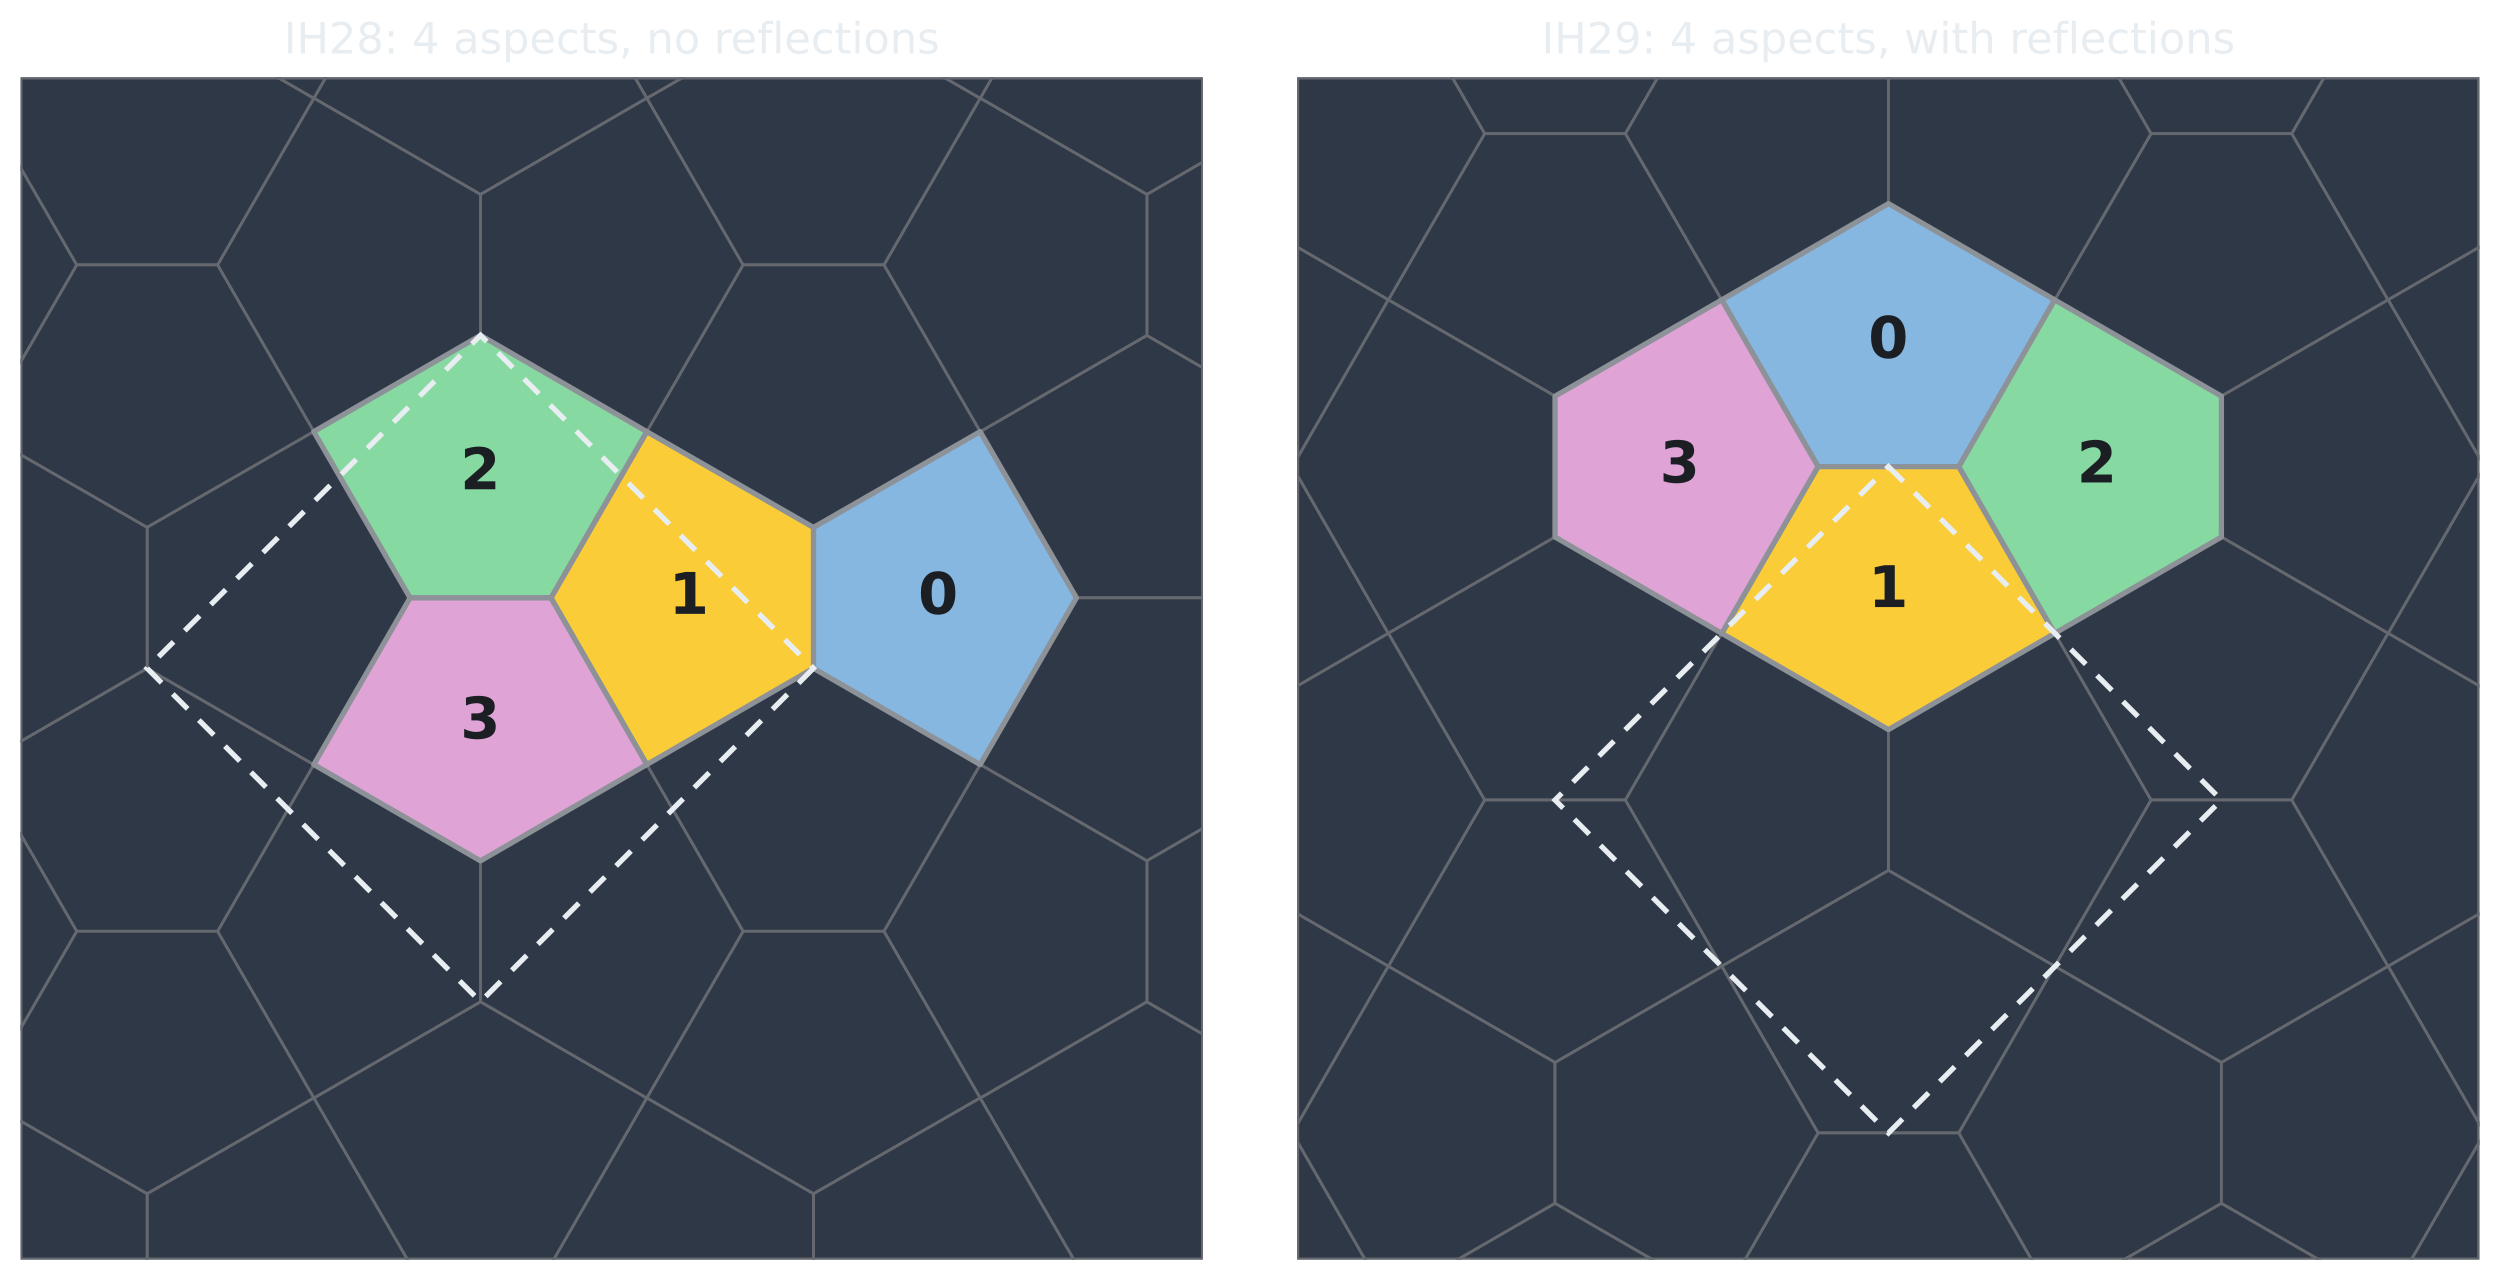
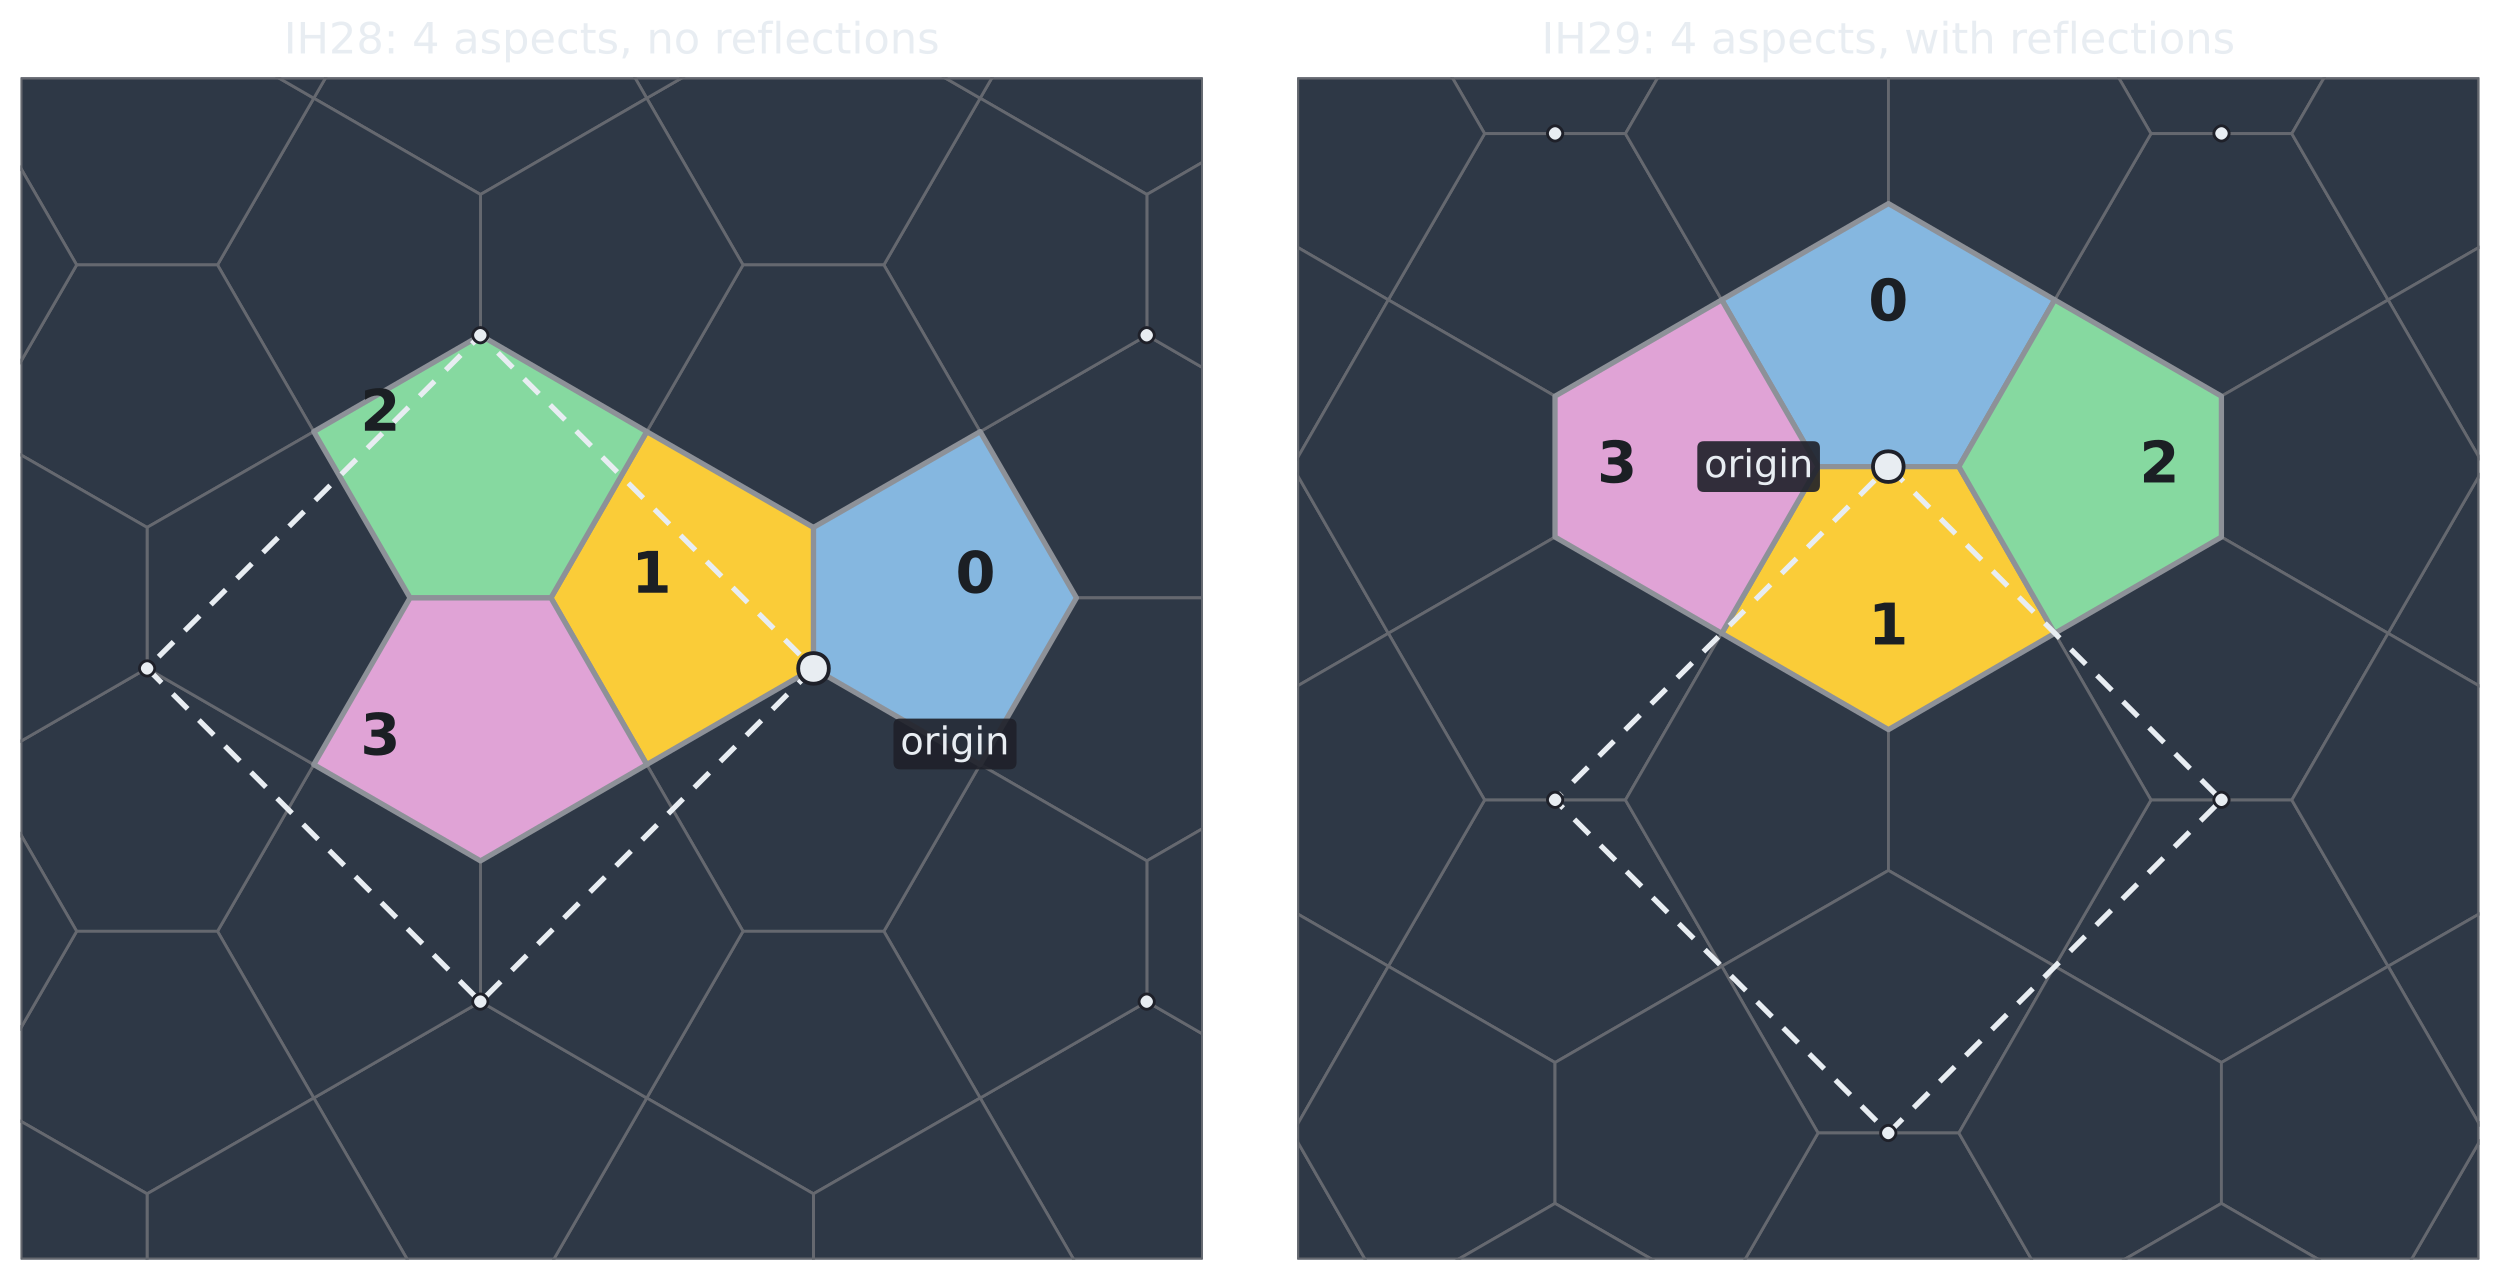
<svg xmlns="http://www.w3.org/2000/svg" xmlns:xlink="http://www.w3.org/1999/xlink" width="521.856pt" height="267.217pt" viewBox="0 0 521.856 267.217" version="1.1">
  <defs>
    <style type="text/css">*{stroke-linejoin: round; stroke-linecap: butt}</style>
  </defs>
  <g id="figure_1">
    <g id="patch_1">
      <path d="M0 267.2L521.9 267.2L521.9 0L0 0L0 267.2z" style="fill: none" />
    </g>
    <g id="axes_1">
      <g id="PolyCollection_1" clip-path="url(#pec76a1e993)" style="stroke: #65686f; stroke-width: 0.6">
        <path d="M254.1 -14.3L224.7 -14.3L204.6 20.5L239.4 40.6L274.1 20.5z" fill="#2e3846" />
        <path d="M224.7 124.8L254.1 124.8L274.1 90.1L239.4 70.0L204.6 90.1z" fill="#2e3846" />
        <path d="M254.1 124.8L224.7 124.8L204.6 159.6L239.4 179.7L274.1 159.6z" fill="#2e3846" />
        <path d="M239.4 40.6L239.4 70.0L274.1 90.1L294.2 55.3L274.1 20.5z" fill="#2e3846" />
        <path d="M239.4 70.0L239.4 40.6L204.6 20.5L184.5 55.3L204.6 90.1z" fill="#2e3846" />
        <path d="M155.1 55.3L184.5 55.3L204.6 20.5L169.8 0.4L135.0 20.5z" fill="#2e3846" />
        <path d="M184.5 55.3L155.1 55.3L135.0 90.1L169.8 110.1L204.6 90.1z" fill="#2e3846" />
        <path d="M169.8 -29.0L169.8 0.4L204.6 20.5L224.7 -14.3L204.6 -49.0z" fill="#2e3846" />
        <path d="M169.8 0.4L169.8 -29.0L135.0 -49.0L115.0 -14.3L135.0 20.5z" fill="#2e3846" />
        <path d="M115.0 -14.3L85.6 -14.3L65.5 20.5L100.3 40.6L135.0 20.5z" fill="#2e3846" />
        <path d="M224.7 263.9L254.1 263.9L274.1 229.2L239.4 209.1L204.6 229.2z" fill="#2e3846" />
        <path d="M239.4 179.7L239.4 209.1L274.1 229.2L294.2 194.4L274.1 159.6z" fill="#2e3846" />
        <path d="M239.4 209.1L239.4 179.7L204.6 159.6L184.5 194.4L204.6 229.2z" fill="#2e3846" />
        <path d="M155.1 194.4L184.5 194.4L204.6 159.6L169.8 139.5L135.0 159.6z" fill="#2e3846" />
        <path d="M184.5 194.4L155.1 194.4L135.0 229.2L169.8 249.2L204.6 229.2z" fill="#2e3846" />
        <path d="M169.8 110.1L169.8 139.5L204.6 159.6L224.7 124.8L204.6 90.1z" fill="#2e3846" />
        <path d="M169.8 139.5L169.8 110.1L135.0 90.1L115.0 124.8L135.0 159.6z" fill="#2e3846" />
        <path d="M85.6 124.8L115.0 124.8L135.0 90.1L100.3 70.0L65.5 90.1z" fill="#2e3846" />
        <path d="M115.0 124.8L85.6 124.8L65.5 159.6L100.3 179.7L135.0 159.6z" fill="#2e3846" />
        <path d="M100.3 40.6L100.3 70.0L135.0 90.1L155.1 55.3L135.0 20.5z" fill="#2e3846" />
        <path d="M100.3 70.0L100.3 40.6L65.5 20.5L45.4 55.3L65.5 90.1z" fill="#2e3846" />
        <path d="M16.0 55.3L45.4 55.3L65.5 20.5L30.7 0.4L-4.1 20.5z" fill="#2e3846" />
        <path d="M45.4 55.3L16.0 55.3L-4.1 90.1L30.7 110.1L65.5 90.1z" fill="#2e3846" />
        <path d="M30.7 -29.0L30.7 0.4L65.5 20.5L85.6 -14.3L65.5 -49.0z" fill="#2e3846" />
        <path d="M169.8 249.2L169.8 278.6L204.6 298.7L224.7 263.9L204.6 229.2z" fill="#2e3846" />
        <path d="M169.8 278.6L169.8 249.2L135.0 229.2L115.0 263.9L135.0 298.7z" fill="#2e3846" />
        <path d="M85.6 263.9L115.0 263.9L135.0 229.2L100.3 209.1L65.5 229.2z" fill="#2e3846" />
        <path d="M100.3 179.7L100.3 209.1L135.0 229.2L155.1 194.4L135.0 159.6z" fill="#2e3846" />
        <path d="M100.3 209.1L100.3 179.7L65.5 159.6L45.4 194.4L65.5 229.2z" fill="#2e3846" />
        <path d="M16.0 194.4L45.4 194.4L65.5 159.6L30.7 139.5L-4.1 159.6z" fill="#2e3846" />
        <path d="M45.4 194.4L16.0 194.4L-4.1 229.2L30.7 249.2L65.5 229.2z" fill="#2e3846" />
        <path d="M30.7 110.1L30.7 139.5L65.5 159.6L85.6 124.8L65.5 90.1z" fill="#2e3846" />
        <path d="M30.7 139.5L30.7 110.1L-4.1 90.1L-24.1 124.8L-4.1 159.6z" fill="#2e3846" />
        <path d="M-38.8 40.6L-38.8 70.0L-4.1 90.1L16.0 55.3L-4.1 20.5z" fill="#2e3846" />
        <path d="M30.7 249.2L30.7 278.6L65.5 298.7L85.6 263.9L65.5 229.2z" fill="#2e3846" />
        <path d="M30.7 278.6L30.7 249.2L-4.1 229.2L-24.1 263.9L-4.1 298.7z" fill="#2e3846" />
        <path d="M-38.8 179.7L-38.8 209.1L-4.1 229.2L16.0 194.4L-4.1 159.6z" fill="#2e3846" />
      </g>
      <g id="PolyCollection_2" clip-path="url(#pec76a1e993)" style="stroke: #8d9198; stroke-width: 1.1">
        <path d="M169.8 110.1L169.8 139.5L204.6 159.6L224.7 124.8L204.6 90.1z" fill="#85b7e0" />
        <path d="M169.8 139.5L169.8 110.1L135.0 90.1L115.0 124.8L135.0 159.6z" fill="#facc38" />
        <path d="M85.6 124.8L115.0 124.8L135.0 90.1L100.3 70.0L65.5 90.1z" fill="#86d9a0" />
        <path d="M115.0 124.8L85.6 124.8L65.5 159.6L100.3 179.7L135.0 159.6z" fill="#e0a3d6" />
      </g>
      <g id="text_1">
        <g style="fill: #e8edf2" transform="translate(59.24704 11.15859) scale(0.09 -0.09)">
          <defs>
            <path id="DejaVuSans-49" d="M628 4666L1259 4666L1259 0L628 0L628 4666z" transform="scale(0.015625)" />
            <path id="DejaVuSans-48" d="M628 4666L1259 4666L1259 2753L3553 2753L3553 4666L4184 4666L4184 0L3553 0L3553 2222L1259 2222L1259 0L628 0L628 4666z" transform="scale(0.015625)" />
            <path id="DejaVuSans-32" d="M1228 531L3431 531L3431 0L469 0L469 531Q828 903 1448 1529Q2069 2156 2228 2338Q2531 2678 2651 2914Q2772 3150 2772 3378Q2772 3750 2511 3984Q2250 4219 1831 4219Q1534 4219 1204 4116Q875 4013 500 3803L500 4441Q881 4594 1212 4672Q1544 4750 1819 4750Q2544 4750 2975 4387Q3406 4025 3406 3419Q3406 3131 3298 2873Q3191 2616 2906 2266Q2828 2175 2409 1742Q1991 1309 1228 531z" transform="scale(0.015625)" />
            <path id="DejaVuSans-38" d="M2034 2216Q1584 2216 1326 1975Q1069 1734 1069 1313Q1069 891 1326 650Q1584 409 2034 409Q2484 409 2743 651Q3003 894 3003 1313Q3003 1734 2745 1975Q2488 2216 2034 2216zM1403 2484Q997 2584 770 2862Q544 3141 544 3541Q544 4100 942 4425Q1341 4750 2034 4750Q2731 4750 3128 4425Q3525 4100 3525 3541Q3525 3141 3298 2862Q3072 2584 2669 2484Q3125 2378 3379 2068Q3634 1759 3634 1313Q3634 634 3220 271Q2806 -91 2034 -91Q1263 -91 848 271Q434 634 434 1313Q434 1759 690 2068Q947 2378 1403 2484zM1172 3481Q1172 3119 1398 2916Q1625 2713 2034 2713Q2441 2713 2670 2916Q2900 3119 2900 3481Q2900 3844 2670 4047Q2441 4250 2034 4250Q1625 4250 1398 4047Q1172 3844 1172 3481z" transform="scale(0.015625)" />
            <path id="DejaVuSans-3a" d="M750 794L1409 794L1409 0L750 0L750 794zM750 3309L1409 3309L1409 2516L750 2516L750 3309z" transform="scale(0.015625)" />
            <path id="DejaVuSans-20" transform="scale(0.015625)" />
            <path id="DejaVuSans-34" d="M2419 4116L825 1625L2419 1625L2419 4116zM2253 4666L3047 4666L3047 1625L3713 1625L3713 1100L3047 1100L3047 0L2419 0L2419 1100L313 1100L313 1709L2253 4666z" transform="scale(0.015625)" />
            <path id="DejaVuSans-61" d="M2194 1759Q1497 1759 1228 1600Q959 1441 959 1056Q959 750 1161 570Q1363 391 1709 391Q2188 391 2477 730Q2766 1069 2766 1631L2766 1759L2194 1759zM3341 1997L3341 0L2766 0L2766 531Q2569 213 2275 61Q1981 -91 1556 -91Q1019 -91 701 211Q384 513 384 1019Q384 1609 779 1909Q1175 2209 1959 2209L2766 2209L2766 2266Q2766 2663 2505 2880Q2244 3097 1772 3097Q1472 3097 1187 3025Q903 2953 641 2809L641 3341Q956 3463 1253 3523Q1550 3584 1831 3584Q2591 3584 2966 3190Q3341 2797 3341 1997z" transform="scale(0.015625)" />
            <path id="DejaVuSans-73" d="M2834 3397L2834 2853Q2591 2978 2328 3040Q2066 3103 1784 3103Q1356 3103 1142 2972Q928 2841 928 2578Q928 2378 1081 2264Q1234 2150 1697 2047L1894 2003Q2506 1872 2764 1633Q3022 1394 3022 966Q3022 478 2636 193Q2250 -91 1575 -91Q1294 -91 989 -36Q684 19 347 128L347 722Q666 556 975 473Q1284 391 1588 391Q1994 391 2212 530Q2431 669 2431 922Q2431 1156 2273 1281Q2116 1406 1581 1522L1381 1569Q847 1681 609 1914Q372 2147 372 2553Q372 3047 722 3315Q1072 3584 1716 3584Q2034 3584 2315 3537Q2597 3491 2834 3397z" transform="scale(0.015625)" />
            <path id="DejaVuSans-70" d="M1159 525L1159 -1331L581 -1331L581 3500L1159 3500L1159 2969Q1341 3281 1617 3432Q1894 3584 2278 3584Q2916 3584 3314 3078Q3713 2572 3713 1747Q3713 922 3314 415Q2916 -91 2278 -91Q1894 -91 1617 61Q1341 213 1159 525zM3116 1747Q3116 2381 2855 2742Q2594 3103 2138 3103Q1681 3103 1420 2742Q1159 2381 1159 1747Q1159 1113 1420 752Q1681 391 2138 391Q2594 391 2855 752Q3116 1113 3116 1747z" transform="scale(0.015625)" />
            <path id="DejaVuSans-65" d="M3597 1894L3597 1613L953 1613Q991 1019 1311 708Q1631 397 2203 397Q2534 397 2845 478Q3156 559 3463 722L3463 178Q3153 47 2828 -22Q2503 -91 2169 -91Q1331 -91 842 396Q353 884 353 1716Q353 2575 817 3079Q1281 3584 2069 3584Q2775 3584 3186 3129Q3597 2675 3597 1894zM3022 2063Q3016 2534 2758 2815Q2500 3097 2075 3097Q1594 3097 1305 2825Q1016 2553 972 2059L3022 2063z" transform="scale(0.015625)" />
            <path id="DejaVuSans-63" d="M3122 3366L3122 2828Q2878 2963 2633 3030Q2388 3097 2138 3097Q1578 3097 1268 2742Q959 2388 959 1747Q959 1106 1268 751Q1578 397 2138 397Q2388 397 2633 464Q2878 531 3122 666L3122 134Q2881 22 2623 -34Q2366 -91 2075 -91Q1284 -91 818 406Q353 903 353 1747Q353 2603 823 3093Q1294 3584 2113 3584Q2378 3584 2631 3529Q2884 3475 3122 3366z" transform="scale(0.015625)" />
            <path id="DejaVuSans-74" d="M1172 4494L1172 3500L2356 3500L2356 3053L1172 3053L1172 1153Q1172 725 1289 603Q1406 481 1766 481L2356 481L2356 0L1766 0Q1100 0 847 248Q594 497 594 1153L594 3053L172 3053L172 3500L594 3500L594 4494L1172 4494z" transform="scale(0.015625)" />
            <path id="DejaVuSans-2c" d="M750 794L1409 794L1409 256L897 -744L494 -744L750 256L750 794z" transform="scale(0.015625)" />
            <path id="DejaVuSans-6e" d="M3513 2113L3513 0L2938 0L2938 2094Q2938 2591 2744 2837Q2550 3084 2163 3084Q1697 3084 1428 2787Q1159 2491 1159 1978L1159 0L581 0L581 3500L1159 3500L1159 2956Q1366 3272 1645 3428Q1925 3584 2291 3584Q2894 3584 3203 3211Q3513 2838 3513 2113z" transform="scale(0.015625)" />
            <path id="DejaVuSans-6f" d="M1959 3097Q1497 3097 1228 2736Q959 2375 959 1747Q959 1119 1226 758Q1494 397 1959 397Q2419 397 2687 759Q2956 1122 2956 1747Q2956 2369 2687 2733Q2419 3097 1959 3097zM1959 3584Q2709 3584 3137 3096Q3566 2609 3566 1747Q3566 888 3137 398Q2709 -91 1959 -91Q1206 -91 779 398Q353 888 353 1747Q353 2609 779 3096Q1206 3584 1959 3584z" transform="scale(0.015625)" />
            <path id="DejaVuSans-72" d="M2631 2963Q2534 3019 2420 3045Q2306 3072 2169 3072Q1681 3072 1420 2755Q1159 2438 1159 1844L1159 0L581 0L581 3500L1159 3500L1159 2956Q1341 3275 1631 3429Q1922 3584 2338 3584Q2397 3584 2469 3576Q2541 3569 2628 3553L2631 2963z" transform="scale(0.015625)" />
            <path id="DejaVuSans-66" d="M2375 4863L2375 4384L1825 4384Q1516 4384 1395 4259Q1275 4134 1275 3809L1275 3500L2222 3500L2222 3053L1275 3053L1275 0L697 0L697 3053L147 3053L147 3500L697 3500L697 3744Q697 4328 969 4595Q1241 4863 1831 4863L2375 4863z" transform="scale(0.015625)" />
            <path id="DejaVuSans-6c" d="M603 4863L1178 4863L1178 0L603 0L603 4863z" transform="scale(0.015625)" />
            <path id="DejaVuSans-69" d="M603 3500L1178 3500L1178 0L603 0L603 3500zM603 4863L1178 4863L1178 4134L603 4134L603 4863z" transform="scale(0.015625)" />
          </defs>
          <use xlink:href="#DejaVuSans-49" />
          <use xlink:href="#DejaVuSans-48" transform="translate(29.49219 0)" />
          <use xlink:href="#DejaVuSans-32" transform="translate(104.6875 0)" />
          <use xlink:href="#DejaVuSans-38" transform="translate(168.3105 0)" />
          <use xlink:href="#DejaVuSans-3a" transform="translate(231.9336 0)" />
          <use xlink:href="#DejaVuSans-20" transform="translate(265.625 0)" />
          <use xlink:href="#DejaVuSans-34" transform="translate(297.4121 0)" />
          <use xlink:href="#DejaVuSans-20" transform="translate(361.0352 0)" />
          <use xlink:href="#DejaVuSans-61" transform="translate(392.8223 0)" />
          <use xlink:href="#DejaVuSans-73" transform="translate(454.1016 0)" />
          <use xlink:href="#DejaVuSans-70" transform="translate(506.2012 0)" />
          <use xlink:href="#DejaVuSans-65" transform="translate(569.6777 0)" />
          <use xlink:href="#DejaVuSans-63" transform="translate(631.2012 0)" />
          <use xlink:href="#DejaVuSans-74" transform="translate(686.1816 0)" />
          <use xlink:href="#DejaVuSans-73" transform="translate(725.3906 0)" />
          <use xlink:href="#DejaVuSans-2c" transform="translate(777.4902 0)" />
          <use xlink:href="#DejaVuSans-20" transform="translate(809.2773 0)" />
          <use xlink:href="#DejaVuSans-6e" transform="translate(841.0645 0)" />
          <use xlink:href="#DejaVuSans-6f" transform="translate(904.4434 0)" />
          <use xlink:href="#DejaVuSans-20" transform="translate(965.625 0)" />
          <use xlink:href="#DejaVuSans-72" transform="translate(997.4121 0)" />
          <use xlink:href="#DejaVuSans-65" transform="translate(1036.275 0)" />
          <use xlink:href="#DejaVuSans-66" transform="translate(1097.799 0)" />
          <use xlink:href="#DejaVuSans-6c" transform="translate(1133.004 0)" />
          <use xlink:href="#DejaVuSans-65" transform="translate(1160.787 0)" />
          <use xlink:href="#DejaVuSans-63" transform="translate(1222.311 0)" />
          <use xlink:href="#DejaVuSans-74" transform="translate(1277.291 0)" />
          <use xlink:href="#DejaVuSans-69" transform="translate(1316.5 0)" />
          <use xlink:href="#DejaVuSans-6f" transform="translate(1344.283 0)" />
          <use xlink:href="#DejaVuSans-6e" transform="translate(1405.465 0)" />
          <use xlink:href="#DejaVuSans-73" transform="translate(1468.844 0)" />
        </g>
      </g>
      <g id="text_2">
-         <g style="fill: #1b1f24" transform="translate(191.6514 128.1412) scale(0.12 -0.12)">
+         <g style="fill: #1b1f24" transform="translate(199.4551 123.7318) scale(0.12 -0.12)">
          <defs>
            <path id="DejaVuSans-Bold-30" d="M2944 2338Q2944 3213 2780 3570Q2616 3928 2228 3928Q1841 3928 1675 3570Q1509 3213 1509 2338Q1509 1453 1675 1090Q1841 728 2228 728Q2613 728 2778 1090Q2944 1453 2944 2338zM4147 2328Q4147 1169 3647 539Q3147 -91 2228 -91Q1306 -91 806 539Q306 1169 306 2328Q306 3491 806 4120Q1306 4750 2228 4750Q3147 4750 3647 4120Q4147 3491 4147 2328z" transform="scale(0.015625)" />
          </defs>
          <use xlink:href="#DejaVuSans-Bold-30" />
        </g>
      </g>
      <g id="text_3">
-         <g style="fill: #1b1f24" transform="translate(139.6267 128.1412) scale(0.12 -0.12)">
+         <g style="fill: #1b1f24" transform="translate(131.823 123.7318) scale(0.12 -0.12)">
          <defs>
            <path id="DejaVuSans-Bold-31" d="M750 831L1813 831L1813 3847L722 3622L722 4441L1806 4666L2950 4666L2950 831L4013 831L4013 0L750 0L750 831z" transform="scale(0.015625)" />
          </defs>
          <use xlink:href="#DejaVuSans-Bold-31" />
        </g>
      </g>
      <g id="text_4">
-         <g style="fill: #1b1f24" transform="translate(96.08789 102.1288) scale(0.12 -0.12)">
+         <g style="fill: #1b1f24" transform="translate(75.22253 89.91576) scale(0.12 -0.12)">
          <defs>
            <path id="DejaVuSans-Bold-32" d="M1844 884L3897 884L3897 0L506 0L506 884L2209 2388Q2438 2594 2547 2791Q2656 2988 2656 3200Q2656 3528 2436 3728Q2216 3928 1850 3928Q1569 3928 1234 3808Q900 3688 519 3450L519 4475Q925 4609 1322 4679Q1719 4750 2100 4750Q2938 4750 3402 4381Q3866 4013 3866 3353Q3866 2972 3669 2642Q3472 2313 2841 1759L1844 884z" transform="scale(0.015625)" />
          </defs>
          <use xlink:href="#DejaVuSans-Bold-32" />
        </g>
      </g>
      <g id="text_5">
-         <g style="fill: #1b1f24" transform="translate(96.08789 154.1535) scale(0.12 -0.12)">
+         <g style="fill: #1b1f24" transform="translate(75.22253 157.5479) scale(0.12 -0.12)">
          <defs>
            <path id="DejaVuSans-Bold-33" d="M2981 2516Q3453 2394 3698 2092Q3944 1791 3944 1325Q3944 631 3412 270Q2881 -91 1863 -91Q1503 -91 1142 -33Q781 25 428 141L428 1069Q766 900 1098 814Q1431 728 1753 728Q2231 728 2486 893Q2741 1059 2741 1369Q2741 1688 2480 1852Q2219 2016 1709 2016L1228 2016L1228 2791L1734 2791Q2188 2791 2409 2933Q2631 3075 2631 3366Q2631 3634 2415 3781Q2200 3928 1806 3928Q1516 3928 1219 3862Q922 3797 628 3669L628 4550Q984 4650 1334 4700Q1684 4750 2022 4750Q2931 4750 3382 4451Q3834 4153 3834 3553Q3834 3144 3618 2883Q3403 2622 2981 2516z" transform="scale(0.015625)" />
          </defs>
          <use xlink:href="#DejaVuSans-Bold-33" />
        </g>
      </g>
      <g id="patch_2">
        <path d="M169.8 139.5L100.3 209.1L30.7 139.5L100.3 70.0L169.8 139.5z" clip-path="url(#pec76a1e993)" style="fill: none; stroke-dasharray: 4.4,3.3; stroke-dashoffset: 0; stroke: #e8edf2; stroke-width: 1.1; stroke-linejoin: miter" />
      </g>
+       <g id="line2d_1">
+         <defs>
+           <path id="mbe4b780aef" d="M0 1.6C0.4 1.6 0.8 1.4 1.1 1.1C1.4 0.8 1.6 0.4 1.6 0C1.6 -0.4 1.4 -0.8 1.1 -1.1C0.8 -1.4 0.4 -1.6 0 -1.6C-0.4 -1.6 -0.8 -1.4 -1.1 -1.1C-1.4 -0.8 -1.6 -0.4 -1.6 0C-1.6 0.4 -1.4 0.8 -1.1 1.1C-0.8 1.4 -0.4 1.6 0 1.6z" style="stroke: #1e2029; stroke-width: 0.6" />
+         </defs>
+         <g clip-path="url(#pec76a1e993)">
+           <use xlink:href="#mbe4b780aef" x="239.365" y="69.977" style="fill: #e8edf2; stroke: #1e2029; stroke-width: 0.6" />
+           <use xlink:href="#mbe4b780aef" x="239.365" y="209.079" style="fill: #e8edf2; stroke: #1e2029; stroke-width: 0.6" />
+           <use xlink:href="#mbe4b780aef" x="169.814" y="139.528" style="fill: #e8edf2; stroke: #1e2029; stroke-width: 0.6" />
+           <use xlink:href="#mbe4b780aef" x="100.263" y="69.977" style="fill: #e8edf2; stroke: #1e2029; stroke-width: 0.6" />
+           <use xlink:href="#mbe4b780aef" x="100.263" y="209.079" style="fill: #e8edf2; stroke: #1e2029; stroke-width: 0.6" />
+           <use xlink:href="#mbe4b780aef" x="30.711" y="139.528" style="fill: #e8edf2; stroke: #1e2029; stroke-width: 0.6" />
+         </g>
+       </g>
+       <g id="line2d_2">
+         <defs>
+           <path id="m64855e496a" d="M0 3.2C0.9 3.2 1.7 2.9 2.3 2.3C2.9 1.7 3.2 0.9 3.2 0C3.2 -0.9 2.9 -1.7 2.3 -2.3C1.7 -2.9 0.9 -3.2 0 -3.2C-0.9 -3.2 -1.7 -2.9 -2.3 -2.3C-2.9 -1.7 -3.2 -0.9 -3.2 0C-3.2 0.9 -2.9 1.7 -2.3 2.3C-1.7 2.9 -0.9 3.2 0 3.2z" style="stroke: #1e2029; stroke-width: 0.8" />
+         </defs>
+         <g clip-path="url(#pec76a1e993)">
+           <use xlink:href="#m64855e496a" x="169.814" y="139.528" style="fill: #e8edf2; stroke: #1e2029; stroke-width: 0.8" />
+         </g>
+       </g>
      <g id="patch_3">
        <path d="M4.3 262.9L251.1 262.9L251.1 16.2L4.3 16.2L4.3 262.9z" clip-path="url(#pec76a1e993)" style="fill: none; stroke: #65686f; stroke-width: 0.8; stroke-linejoin: miter" />
+       </g>
+       <g id="text_6">
+         <g id="patch_4">
+           <path d="M187.9 160.6L210.7 160.6Q212.2 160.6 212.2 159.1L212.2 151.4Q212.2 150.0 210.7 150.0L187.9 150.0Q186.5 150.0 186.5 151.4L186.5 159.1Q186.5 160.6 187.9 160.6z" style="fill: #1e2029; opacity: 0.9" />
+         </g>
+         <g style="fill: #e8edf2" transform="translate(187.9331 157.473) scale(0.08 -0.08)">
+           <defs>
+             <path id="DejaVuSans-67" d="M2906 1791Q2906 2416 2648 2759Q2391 3103 1925 3103Q1463 3103 1205 2759Q947 2416 947 1791Q947 1169 1205 825Q1463 481 1925 481Q2391 481 2648 825Q2906 1169 2906 1791zM3481 434Q3481 -459 3084 -895Q2688 -1331 1869 -1331Q1566 -1331 1297 -1286Q1028 -1241 775 -1147L775 -588Q1028 -725 1275 -790Q1522 -856 1778 -856Q2344 -856 2625 -561Q2906 -266 2906 331L2906 616Q2728 306 2450 153Q2172 0 1784 0Q1141 0 747 490Q353 981 353 1791Q353 2603 747 3093Q1141 3584 1784 3584Q2172 3584 2450 3431Q2728 3278 2906 2969L2906 3500L3481 3500L3481 434z" transform="scale(0.015625)" />
+           </defs>
+           <use xlink:href="#DejaVuSans-6f" />
+           <use xlink:href="#DejaVuSans-72" transform="translate(61.18164 0)" />
+           <use xlink:href="#DejaVuSans-69" transform="translate(102.2949 0)" />
+           <use xlink:href="#DejaVuSans-67" transform="translate(130.0781 0)" />
+           <use xlink:href="#DejaVuSans-69" transform="translate(193.5547 0)" />
+           <use xlink:href="#DejaVuSans-6e" transform="translate(221.3379 0)" />
+         </g>
      </g>
    </g>
    <g id="axes_2">
      <g id="PolyCollection_3" clip-path="url(#pe9ab7da9fc)" style="stroke: #65686f; stroke-width: 0.6">
        <path d="M309.9 27.9L339.3 27.9L359.4 -6.9L324.6 -27.0L289.8 -6.9z" fill="#2e3846" />
        <path d="M339.3 27.9L309.9 27.9L289.8 62.6L324.6 82.7L359.4 62.6z" fill="#2e3846" />
        <path d="M394.2 42.5L394.2 13.2L359.4 -6.9L339.3 27.9L359.4 62.6z" fill="#2e3846" />
        <path d="M255.1 42.5L255.1 13.2L289.8 -6.9L309.9 27.9L289.8 62.6z" fill="#2e3846" />
        <path d="M240.4 97.4L269.8 97.4L289.8 62.6L255.1 42.5L220.3 62.6z" fill="#2e3846" />
        <path d="M269.8 97.4L240.4 97.4L220.3 132.2L255.1 152.3L289.8 132.2z" fill="#2e3846" />
        <path d="M324.6 112.1L324.6 82.7L289.8 62.6L269.8 97.4L289.8 132.2z" fill="#2e3846" />
        <path d="M449.0 27.9L478.4 27.9L498.5 -6.9L463.7 -27.0L428.9 -6.9z" fill="#2e3846" />
        <path d="M478.4 27.9L449.0 27.9L428.9 62.6L463.7 82.7L498.5 62.6z" fill="#2e3846" />
        <path d="M533.3 42.5L533.3 13.2L498.5 -6.9L478.4 27.9L498.5 62.6z" fill="#2e3846" />
        <path d="M394.2 42.5L394.2 13.2L428.9 -6.9L449.0 27.9L428.9 62.6z" fill="#2e3846" />
        <path d="M379.5 97.4L408.9 97.4L428.9 62.6L394.2 42.5L359.4 62.6z" fill="#2e3846" />
        <path d="M408.9 97.4L379.5 97.4L359.4 132.2L394.2 152.3L428.9 132.2z" fill="#2e3846" />
        <path d="M463.7 112.1L463.7 82.7L428.9 62.6L408.9 97.4L428.9 132.2z" fill="#2e3846" />
        <path d="M324.6 112.1L324.6 82.7L359.4 62.6L379.5 97.4L359.4 132.2z" fill="#2e3846" />
        <path d="M309.9 167.0L339.3 167.0L359.4 132.2L324.6 112.1L289.8 132.2z" fill="#2e3846" />
        <path d="M339.3 167.0L309.9 167.0L289.8 201.7L324.6 221.8L359.4 201.7z" fill="#2e3846" />
        <path d="M394.2 181.7L394.2 152.3L359.4 132.2L339.3 167.0L359.4 201.7z" fill="#2e3846" />
        <path d="M255.1 181.7L255.1 152.3L289.8 132.2L309.9 167.0L289.8 201.7z" fill="#2e3846" />
        <path d="M240.4 236.5L269.8 236.5L289.8 201.7L255.1 181.7L220.3 201.7z" fill="#2e3846" />
        <path d="M269.8 236.5L240.4 236.5L220.3 271.3L255.1 291.4L289.8 271.3z" fill="#2e3846" />
        <path d="M324.6 251.2L324.6 221.8L289.8 201.7L269.8 236.5L289.8 271.3z" fill="#2e3846" />
        <path d="M518.6 97.4L548.0 97.4L568.0 62.6L533.3 42.5L498.5 62.6z" fill="#2e3846" />
        <path d="M548.0 97.4L518.6 97.4L498.5 132.2L533.3 152.3L568.0 132.2z" fill="#2e3846" />
        <path d="M463.7 112.1L463.7 82.7L498.5 62.6L518.6 97.4L498.5 132.2z" fill="#2e3846" />
        <path d="M449.0 167.0L478.4 167.0L498.5 132.2L463.7 112.1L428.9 132.2z" fill="#2e3846" />
        <path d="M478.4 167.0L449.0 167.0L428.9 201.7L463.7 221.8L498.5 201.7z" fill="#2e3846" />
        <path d="M533.3 181.7L533.3 152.3L498.5 132.2L478.4 167.0L498.5 201.7z" fill="#2e3846" />
        <path d="M394.2 181.7L394.2 152.3L428.9 132.2L449.0 167.0L428.9 201.7z" fill="#2e3846" />
        <path d="M379.5 236.5L408.9 236.5L428.9 201.7L394.2 181.7L359.4 201.7z" fill="#2e3846" />
        <path d="M408.9 236.5L379.5 236.5L359.4 271.3L394.2 291.4L428.9 271.3z" fill="#2e3846" />
        <path d="M463.7 251.2L463.7 221.8L428.9 201.7L408.9 236.5L428.9 271.3z" fill="#2e3846" />
        <path d="M324.6 251.2L324.6 221.8L359.4 201.7L379.5 236.5L359.4 271.3z" fill="#2e3846" />
        <path d="M309.9 306.1L339.3 306.1L359.4 271.3L324.6 251.2L289.8 271.3z" fill="#2e3846" />
        <path d="M518.6 236.5L548.0 236.5L568.0 201.7L533.3 181.7L498.5 201.7z" fill="#2e3846" />
        <path d="M548.0 236.5L518.6 236.5L498.5 271.3L533.3 291.4L568.0 271.3z" fill="#2e3846" />
        <path d="M463.7 251.2L463.7 221.8L498.5 201.7L518.6 236.5L498.5 271.3z" fill="#2e3846" />
        <path d="M449.0 306.1L478.4 306.1L498.5 271.3L463.7 251.2L428.9 271.3z" fill="#2e3846" />
      </g>
      <g id="PolyCollection_4" clip-path="url(#pe9ab7da9fc)" style="stroke: #8d9198; stroke-width: 1.1">
        <path d="M379.5 97.4L408.9 97.4L428.9 62.6L394.2 42.5L359.4 62.6z" fill="#85b7e0" />
        <path d="M408.9 97.4L379.5 97.4L359.4 132.2L394.2 152.3L428.9 132.2z" fill="#facc38" />
        <path d="M463.7 112.1L463.7 82.7L428.9 62.6L408.9 97.4L428.9 132.2z" fill="#86d9a0" />
        <path d="M324.6 112.1L324.6 82.7L359.4 62.6L379.5 97.4L359.4 132.2z" fill="#e0a3d6" />
      </g>
-       <g id="text_6">
+       <g id="text_7">
        <g style="fill: #e8edf2" transform="translate(321.7836 11.15859) scale(0.09 -0.09)">
          <defs>
            <path id="DejaVuSans-39" d="M703 97L703 672Q941 559 1184 500Q1428 441 1663 441Q2288 441 2617 861Q2947 1281 2994 2138Q2813 1869 2534 1725Q2256 1581 1919 1581Q1219 1581 811 2004Q403 2428 403 3163Q403 3881 828 4315Q1253 4750 1959 4750Q2769 4750 3195 4129Q3622 3509 3622 2328Q3622 1225 3098 567Q2575 -91 1691 -91Q1453 -91 1209 -44Q966 3 703 97zM1959 2075Q2384 2075 2632 2365Q2881 2656 2881 3163Q2881 3666 2632 3958Q2384 4250 1959 4250Q1534 4250 1286 3958Q1038 3666 1038 3163Q1038 2656 1286 2365Q1534 2075 1959 2075z" transform="scale(0.015625)" />
            <path id="DejaVuSans-77" d="M269 3500L844 3500L1563 769L2278 3500L2956 3500L3675 769L4391 3500L4966 3500L4050 0L3372 0L2619 2869L1863 0L1184 0L269 3500z" transform="scale(0.015625)" />
            <path id="DejaVuSans-68" d="M3513 2113L3513 0L2938 0L2938 2094Q2938 2591 2744 2837Q2550 3084 2163 3084Q1697 3084 1428 2787Q1159 2491 1159 1978L1159 0L581 0L581 4863L1159 4863L1159 2956Q1366 3272 1645 3428Q1925 3584 2291 3584Q2894 3584 3203 3211Q3513 2838 3513 2113z" transform="scale(0.015625)" />
          </defs>
          <use xlink:href="#DejaVuSans-49" />
          <use xlink:href="#DejaVuSans-48" transform="translate(29.49219 0)" />
          <use xlink:href="#DejaVuSans-32" transform="translate(104.6875 0)" />
          <use xlink:href="#DejaVuSans-39" transform="translate(168.3105 0)" />
          <use xlink:href="#DejaVuSans-3a" transform="translate(231.9336 0)" />
          <use xlink:href="#DejaVuSans-20" transform="translate(265.625 0)" />
          <use xlink:href="#DejaVuSans-34" transform="translate(297.4121 0)" />
          <use xlink:href="#DejaVuSans-20" transform="translate(361.0352 0)" />
          <use xlink:href="#DejaVuSans-61" transform="translate(392.8223 0)" />
          <use xlink:href="#DejaVuSans-73" transform="translate(454.1016 0)" />
          <use xlink:href="#DejaVuSans-70" transform="translate(506.2012 0)" />
          <use xlink:href="#DejaVuSans-65" transform="translate(569.6777 0)" />
          <use xlink:href="#DejaVuSans-63" transform="translate(631.2012 0)" />
          <use xlink:href="#DejaVuSans-74" transform="translate(686.1816 0)" />
          <use xlink:href="#DejaVuSans-73" transform="translate(725.3906 0)" />
          <use xlink:href="#DejaVuSans-2c" transform="translate(777.4902 0)" />
          <use xlink:href="#DejaVuSans-20" transform="translate(809.2773 0)" />
          <use xlink:href="#DejaVuSans-77" transform="translate(841.0645 0)" />
          <use xlink:href="#DejaVuSans-69" transform="translate(922.8516 0)" />
          <use xlink:href="#DejaVuSans-74" transform="translate(950.6348 0)" />
          <use xlink:href="#DejaVuSans-68" transform="translate(989.8438 0)" />
          <use xlink:href="#DejaVuSans-20" transform="translate(1053.223 0)" />
          <use xlink:href="#DejaVuSans-72" transform="translate(1085.01 0)" />
          <use xlink:href="#DejaVuSans-65" transform="translate(1123.873 0)" />
          <use xlink:href="#DejaVuSans-66" transform="translate(1185.396 0)" />
          <use xlink:href="#DejaVuSans-6c" transform="translate(1220.602 0)" />
          <use xlink:href="#DejaVuSans-65" transform="translate(1248.385 0)" />
          <use xlink:href="#DejaVuSans-63" transform="translate(1309.908 0)" />
          <use xlink:href="#DejaVuSans-74" transform="translate(1364.889 0)" />
          <use xlink:href="#DejaVuSans-69" transform="translate(1404.098 0)" />
          <use xlink:href="#DejaVuSans-6f" transform="translate(1431.881 0)" />
          <use xlink:href="#DejaVuSans-6e" transform="translate(1493.062 0)" />
          <use xlink:href="#DejaVuSans-73" transform="translate(1556.441 0)" />
        </g>
      </g>
-       <g id="text_7">
-         <g style="fill: #1b1f24" transform="translate(389.9921 74.70218) scale(0.12 -0.12)">
+       <g id="text_8">
+         <g style="fill: #1b1f24" transform="translate(389.9921 66.89848) scale(0.12 -0.12)">
          <use xlink:href="#DejaVuSans-Bold-30" />
        </g>
      </g>
-       <g id="text_8">
-         <g style="fill: #1b1f24" transform="translate(389.9921 126.7269) scale(0.12 -0.12)">
+       <g id="text_9">
+         <g style="fill: #1b1f24" transform="translate(389.9921 134.5306) scale(0.12 -0.12)">
          <use xlink:href="#DejaVuSans-Bold-31" />
        </g>
      </g>
-       <g id="text_9">
-         <g style="fill: #1b1f24" transform="translate(433.5309 100.7145) scale(0.12 -0.12)">
+       <g id="text_10">
+         <g style="fill: #1b1f24" transform="translate(446.5926 100.7145) scale(0.12 -0.12)">
          <use xlink:href="#DejaVuSans-Bold-32" />
        </g>
      </g>
-       <g id="text_10">
-         <g style="fill: #1b1f24" transform="translate(346.4532 100.7145) scale(0.12 -0.12)">
+       <g id="text_11">
+         <g style="fill: #1b1f24" transform="translate(333.3916 100.7145) scale(0.12 -0.12)">
          <use xlink:href="#DejaVuSans-Bold-33" />
        </g>
      </g>
-       <g id="patch_4">
+       <g id="patch_5">
        <path d="M394.2 97.4L463.7 167.0L394.2 236.5L324.6 167.0L394.2 97.4z" clip-path="url(#pe9ab7da9fc)" style="fill: none; stroke-dasharray: 4.4,3.3; stroke-dashoffset: 0; stroke: #e8edf2; stroke-width: 1.1; stroke-linejoin: miter" />
      </g>
-       <g id="patch_5">
+       <g id="line2d_3">
+         <g clip-path="url(#pe9ab7da9fc)">
+           <use xlink:href="#mbe4b780aef" x="324.616" y="27.852" style="fill: #e8edf2; stroke: #1e2029; stroke-width: 0.6" />
+           <use xlink:href="#mbe4b780aef" x="463.718" y="27.852" style="fill: #e8edf2; stroke: #1e2029; stroke-width: 0.6" />
+           <use xlink:href="#mbe4b780aef" x="394.167" y="97.403" style="fill: #e8edf2; stroke: #1e2029; stroke-width: 0.6" />
+           <use xlink:href="#mbe4b780aef" x="324.616" y="166.954" style="fill: #e8edf2; stroke: #1e2029; stroke-width: 0.6" />
+           <use xlink:href="#mbe4b780aef" x="463.718" y="166.954" style="fill: #e8edf2; stroke: #1e2029; stroke-width: 0.6" />
+           <use xlink:href="#mbe4b780aef" x="394.167" y="236.506" style="fill: #e8edf2; stroke: #1e2029; stroke-width: 0.6" />
+         </g>
+       </g>
+       <g id="line2d_4">
+         <g clip-path="url(#pe9ab7da9fc)">
+           <use xlink:href="#m64855e496a" x="394.167" y="97.403" style="fill: #e8edf2; stroke: #1e2029; stroke-width: 0.8" />
+         </g>
+       </g>
+       <g id="patch_6">
        <path d="M270.8 262.9L517.5 262.9L517.5 16.2L270.8 16.2L270.8 262.9z" clip-path="url(#pe9ab7da9fc)" style="fill: none; stroke: #65686f; stroke-width: 0.8; stroke-linejoin: miter" />
+       </g>
+       <g id="text_12">
+         <g id="patch_7">
+           <path d="M355.7 102.7L378.5 102.7Q379.9 102.7 379.9 101.3L379.9 93.5Q379.9 92.1 378.5 92.1L355.7 92.1Q354.3 92.1 354.3 93.5L354.3 101.3Q354.3 102.7 355.7 102.7z" style="fill: #1e2029; opacity: 0.9" />
+         </g>
+         <g style="fill: #e8edf2" transform="translate(355.7289 99.61078) scale(0.08 -0.08)">
+           <use xlink:href="#DejaVuSans-6f" />
+           <use xlink:href="#DejaVuSans-72" transform="translate(61.18164 0)" />
+           <use xlink:href="#DejaVuSans-69" transform="translate(102.2949 0)" />
+           <use xlink:href="#DejaVuSans-67" transform="translate(130.0781 0)" />
+           <use xlink:href="#DejaVuSans-69" transform="translate(193.5547 0)" />
+           <use xlink:href="#DejaVuSans-6e" transform="translate(221.3379 0)" />
+         </g>
      </g>
    </g>
  </g>
  <defs>
    <clipPath id="pec76a1e993">
      <rect x="4.32" y="16.159" width="246.738" height="246.738" />
    </clipPath>
    <clipPath id="pe9ab7da9fc">
      <rect x="270.798" y="16.159" width="246.738" height="246.738" />
    </clipPath>
  </defs>
</svg>
